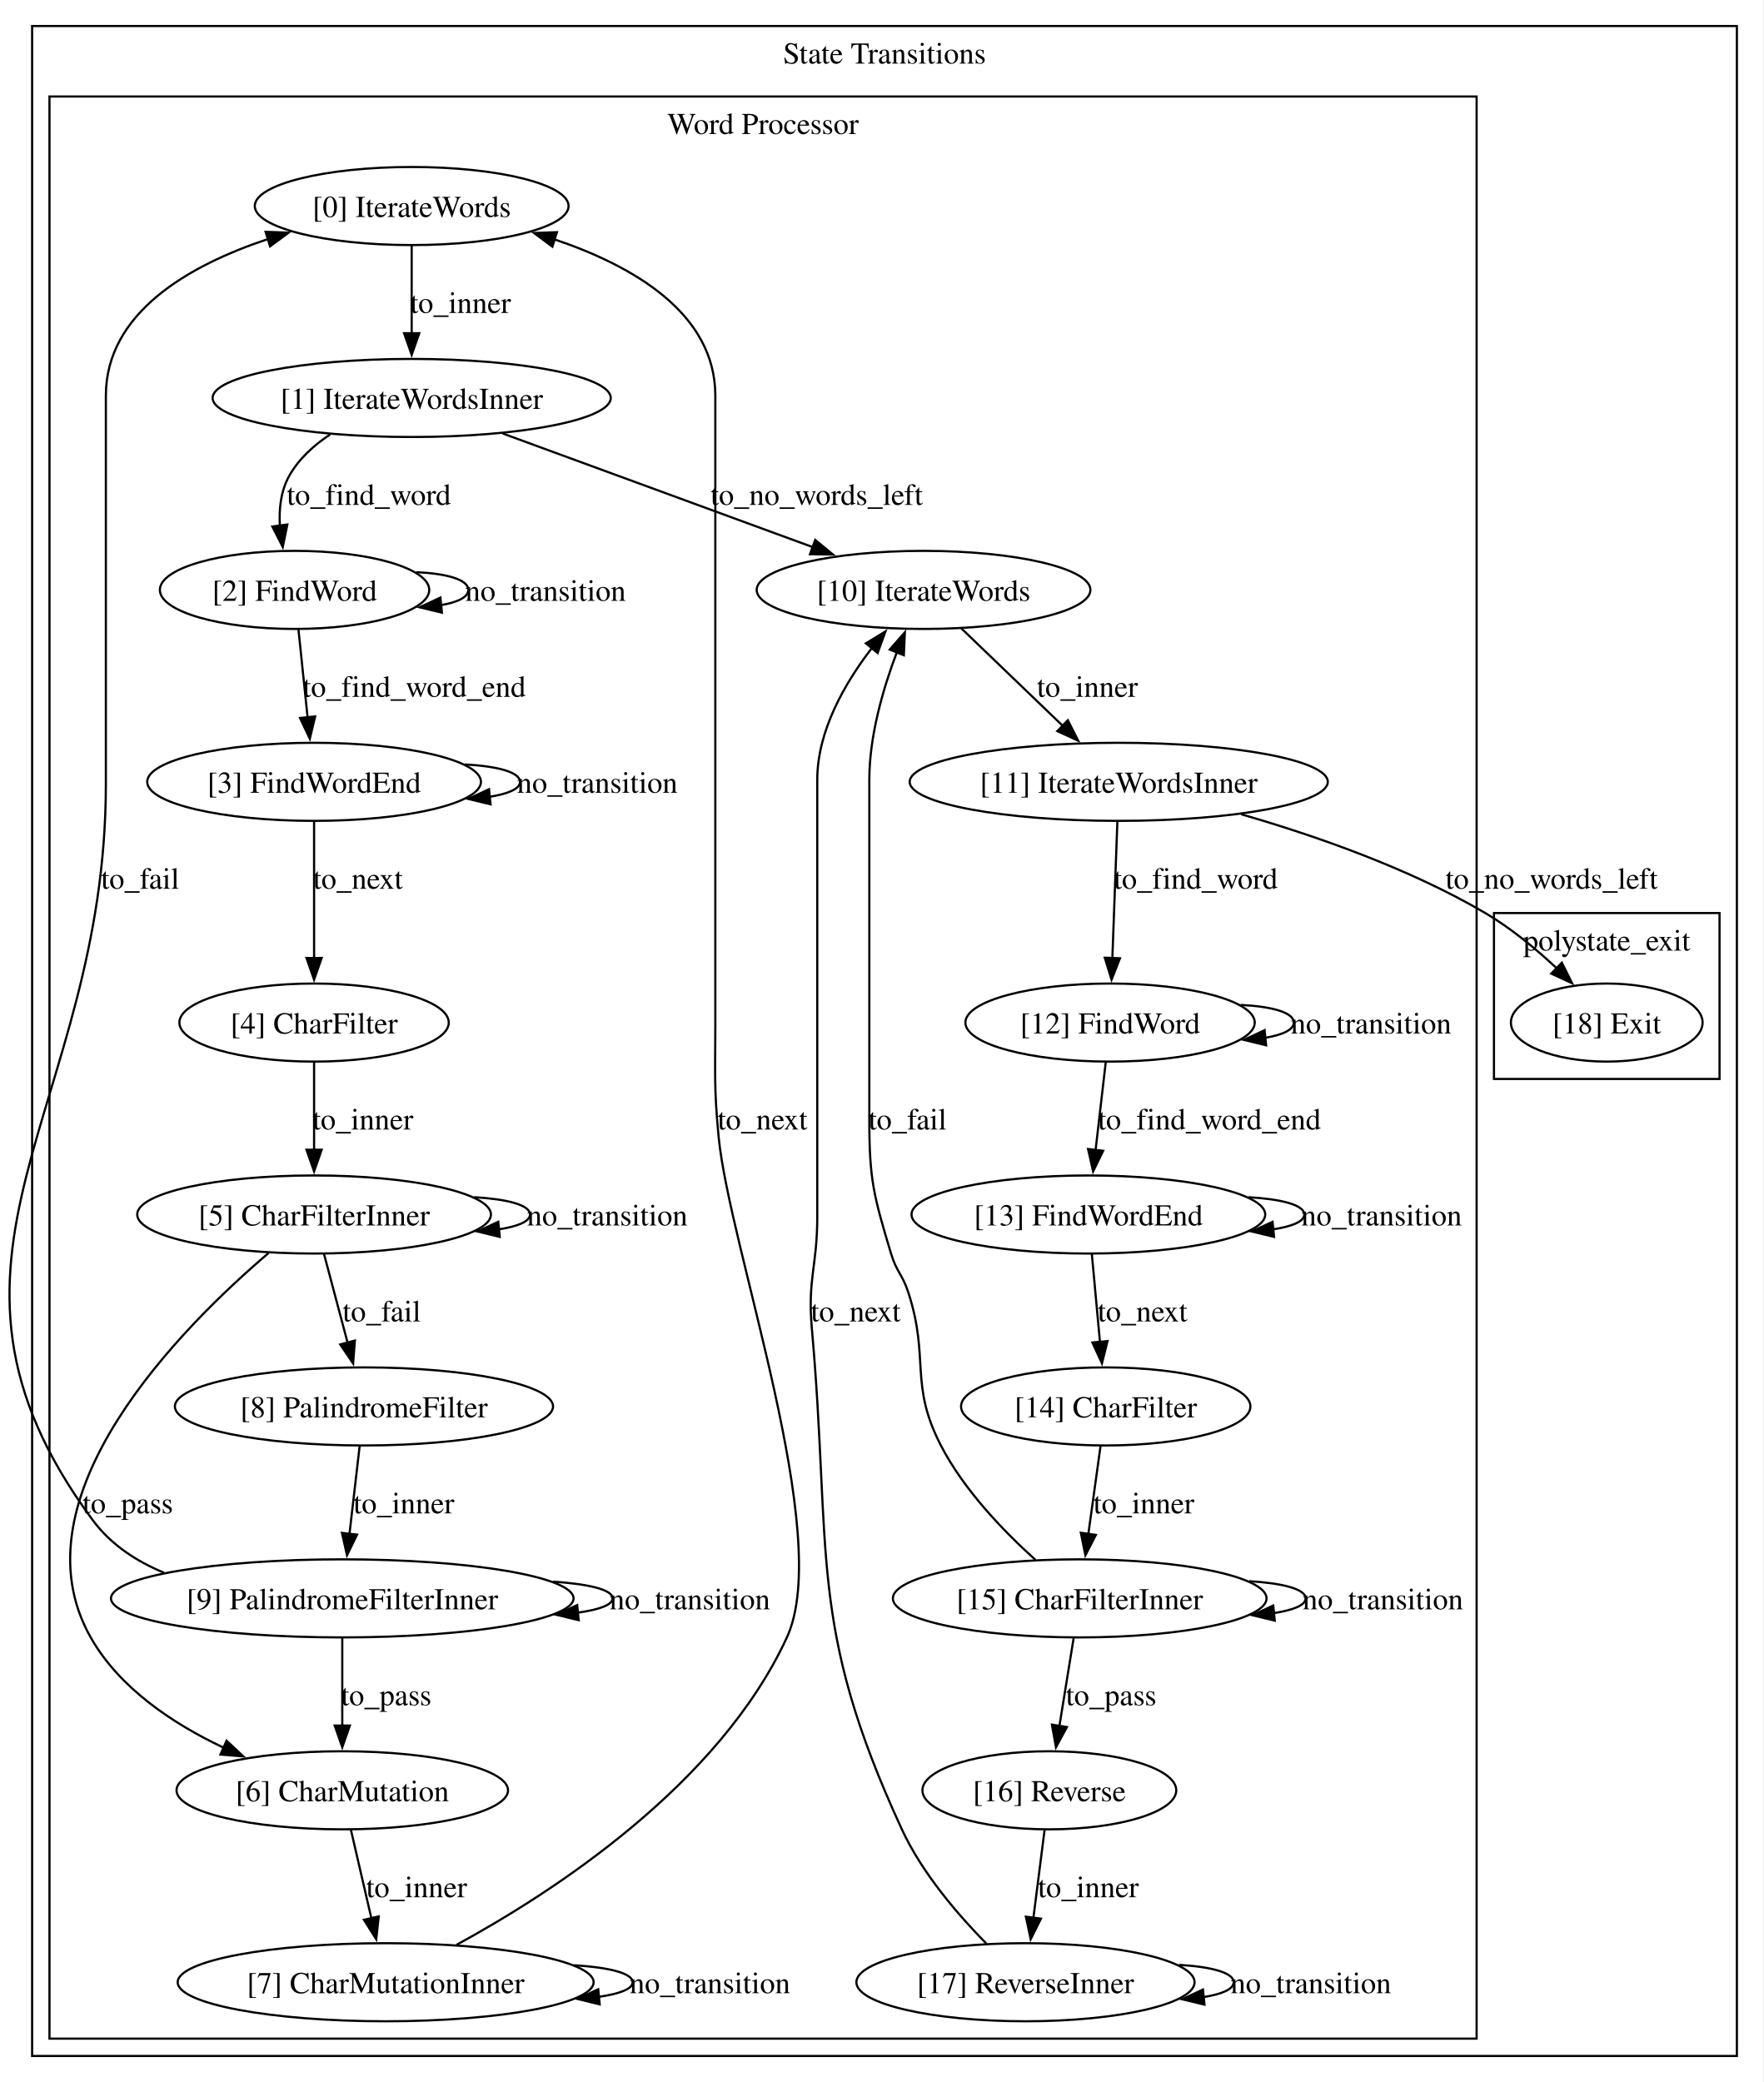
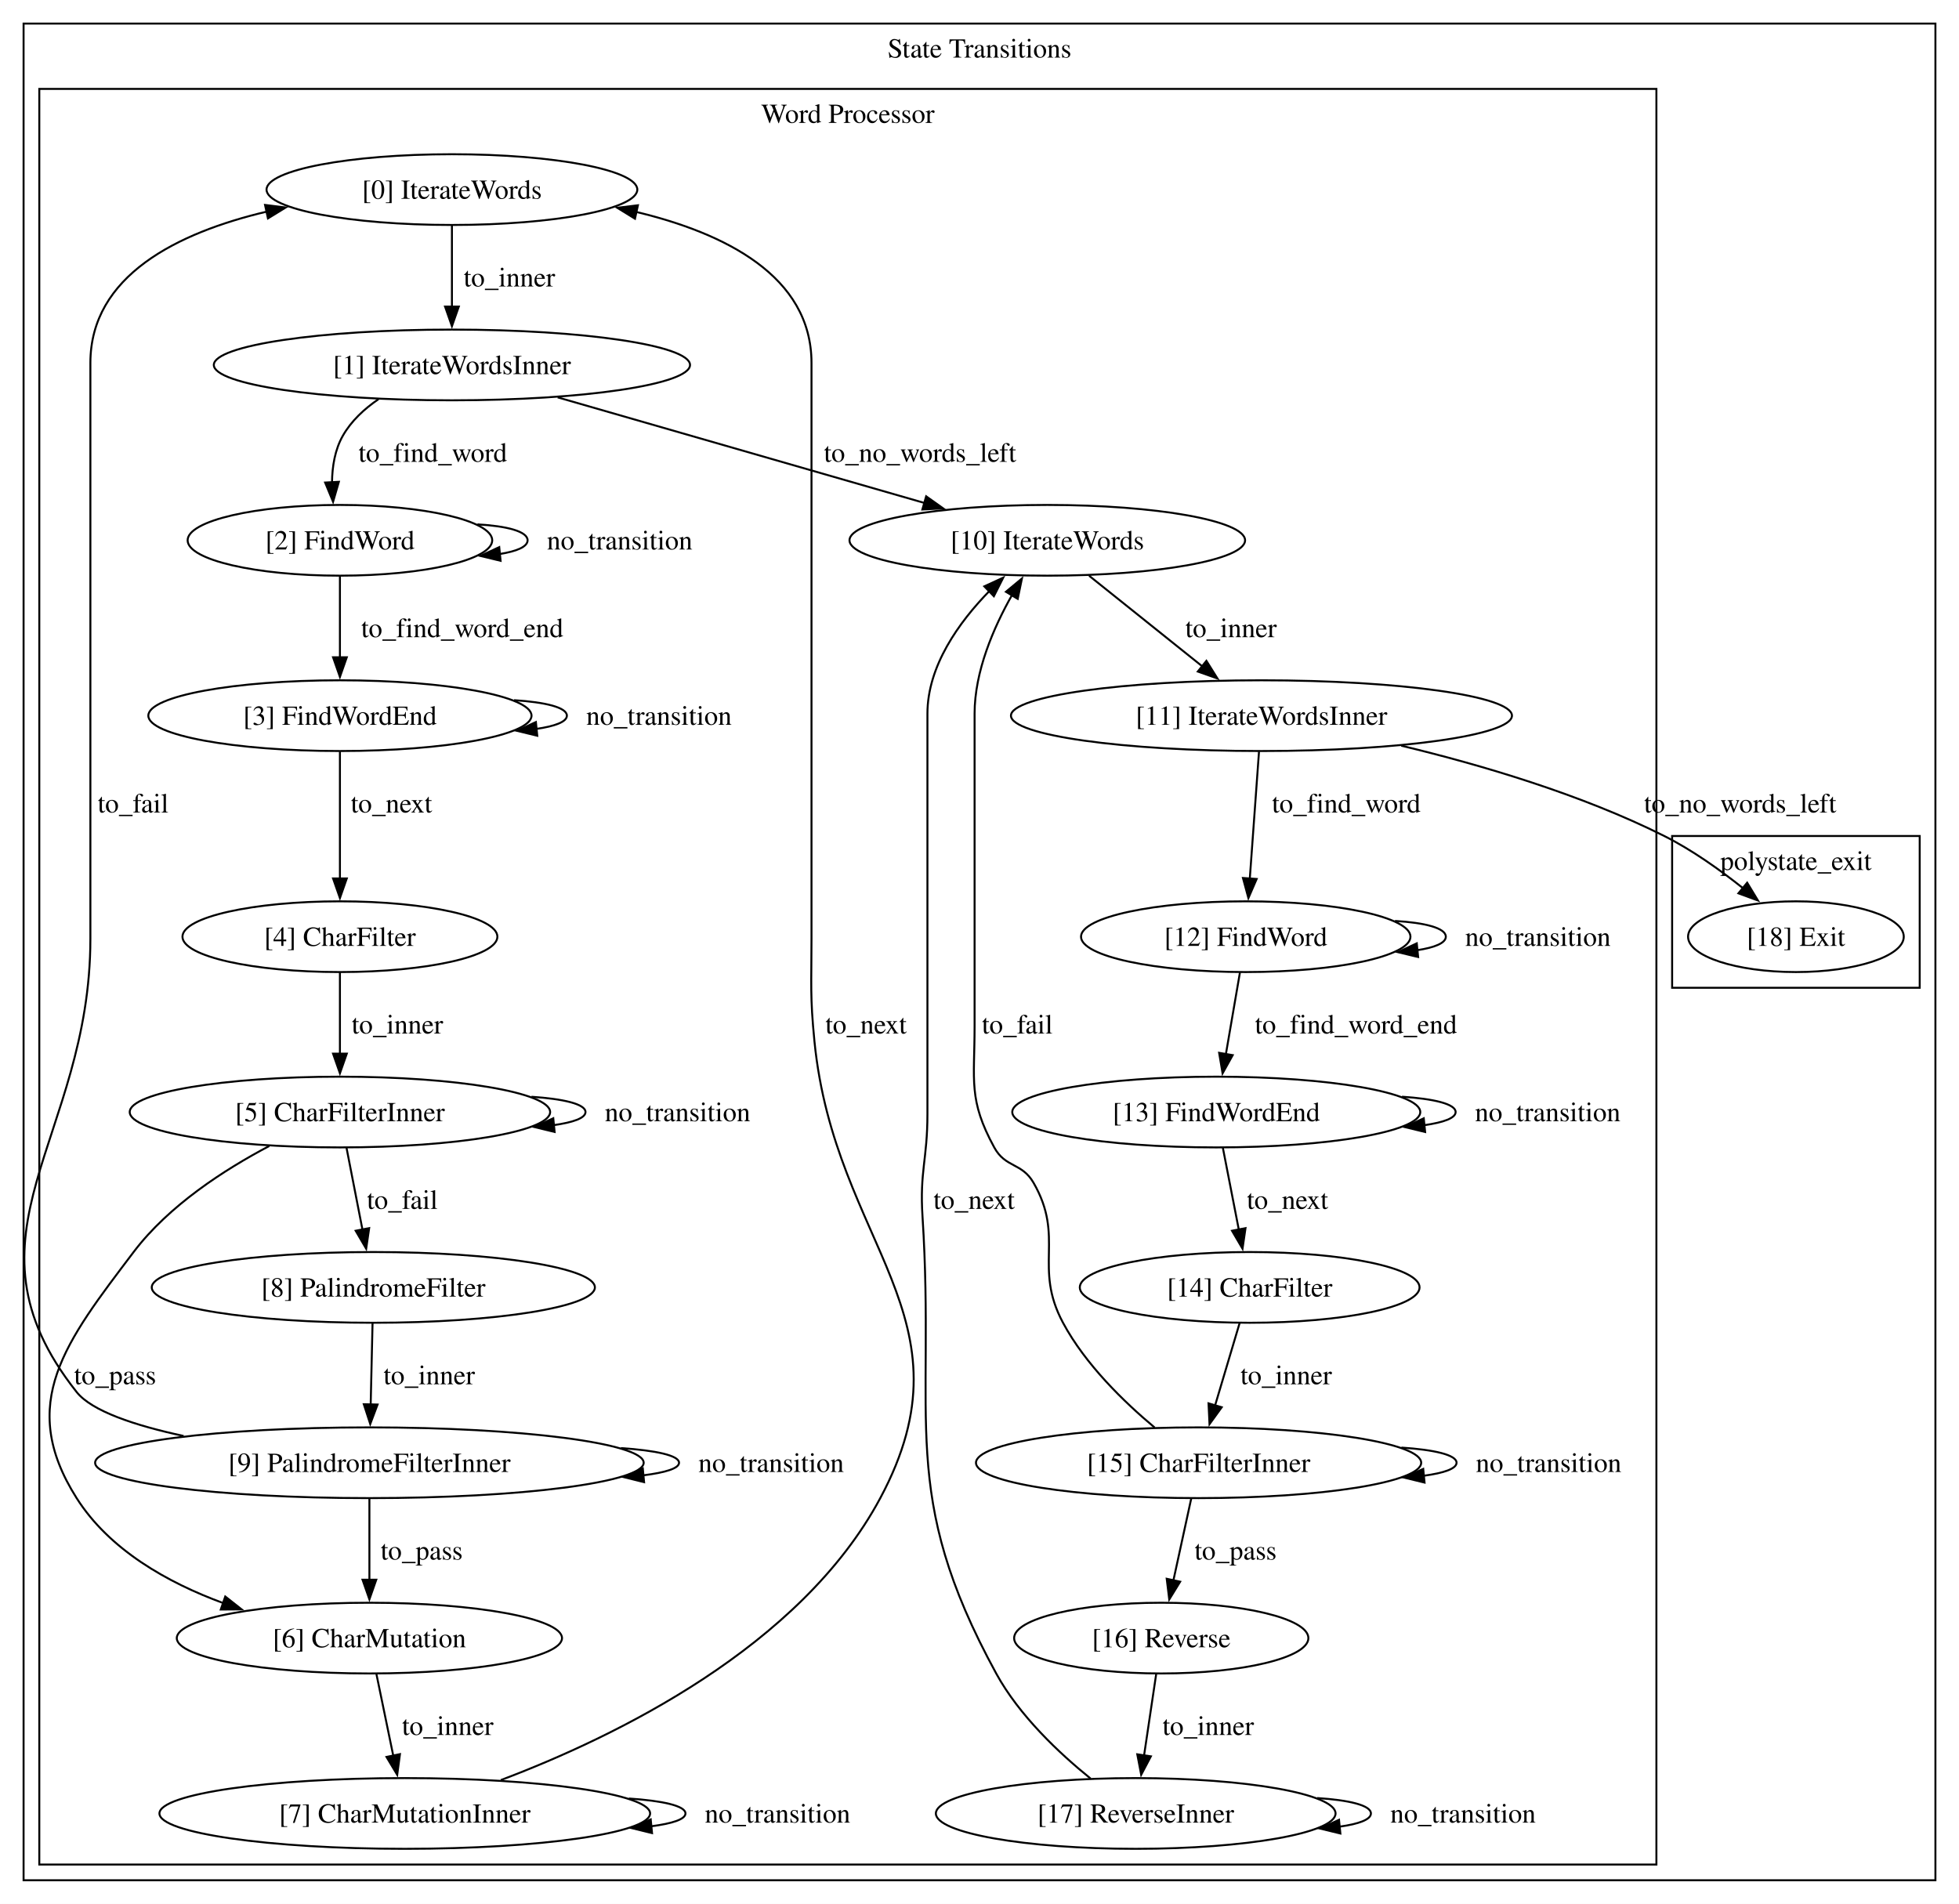
- <svg xmlns="http://www.w3.org/2000/svg" width="813pt" height="960pt" viewBox="0.00 0.00 813.00 960.00">
-   <g id="graph0" class="graph" transform="scale(1 1) rotate(0) translate(4 956)">
-     <polygon fill="white" stroke="none" points="-4,4 -4,-956 808.81,-956 808.81,4 -4,4" />
+ <svg xmlns="http://www.w3.org/2000/svg" width="997pt" height="969pt" viewBox="0.00 0.00 997.00 969.00">
+   <g id="graph0" class="graph" transform="scale(1 1) rotate(0) translate(4 965)">
+     <polygon fill="white" stroke="none" points="-4,4 -4,-965 993,-965 993,4 -4,4" />
    <g id="clust1" class="cluster">
-       <polygon fill="none" stroke="black" points="10.81,-8 10.81,-944 796.81,-944 796.81,-8 10.81,-8" />
-       <text xml:space="preserve" text-anchor="middle" x="403.81" y="-926.7" font-family="Times,serif" font-size="14.00">State Transitions</text>
+       <polygon fill="none" stroke="black" points="8,-8 8,-953 981,-953 981,-8 8,-8" />
+       <text xml:space="preserve" text-anchor="middle" x="494.5" y="-935.7" font-family="Times,serif" font-size="14.00">State Transitions</text>
    </g>
    <g id="clust2" class="cluster">
-       <polygon fill="none" stroke="black" points="18.81,-16 18.81,-911.5 676.81,-911.5 676.81,-16 18.81,-16" />
-       <text xml:space="preserve" text-anchor="middle" x="347.81" y="-894.2" font-family="Times,serif" font-size="14.00">Word Processor</text>
+       <polygon fill="none" stroke="black" points="16,-16 16,-919.75 839,-919.75 839,-16 16,-16" />
+       <text xml:space="preserve" text-anchor="middle" x="427.5" y="-902.45" font-family="Times,serif" font-size="14.00">Word Processor</text>
    </g>
    <g id="clust3" class="cluster">
-       <polygon fill="none" stroke="black" points="684.81,-458.5 684.81,-535 788.81,-535 788.81,-458.5 684.81,-458.5" />
-       <text xml:space="preserve" text-anchor="middle" x="736.81" y="-517.7" font-family="Times,serif" font-size="14.00">polystate_exit</text>
+       <polygon fill="none" stroke="black" points="847,-462.25 847,-539.5 973,-539.5 973,-462.25 847,-462.25" />
+       <text xml:space="preserve" text-anchor="middle" x="910" y="-522.2" font-family="Times,serif" font-size="14.00">polystate_exit</text>
    </g>
    <g id="node1" class="node">
-       <ellipse fill="none" stroke="black" cx="185.81" cy="-861" rx="72.34" ry="18" />
-       <text xml:space="preserve" text-anchor="middle" x="185.81" y="-855.95" font-family="Times,serif" font-size="14.00">[0] IterateWords</text>
+       <ellipse fill="none" stroke="black" cx="226" cy="-868.5" rx="94.35" ry="18" />
+       <text xml:space="preserve" text-anchor="middle" x="226" y="-863.83" font-family="Times,serif" font-size="14.00">[0] IterateWords</text>
    </g>
    <g id="node2" class="node">
-       <ellipse fill="none" stroke="black" cx="185.81" cy="-772.5" rx="91.78" ry="18" />
-       <text xml:space="preserve" text-anchor="middle" x="185.81" y="-767.45" font-family="Times,serif" font-size="14.00">[1] IterateWordsInner</text>
+       <ellipse fill="none" stroke="black" cx="226" cy="-779.25" rx="121.18" ry="18" />
+       <text xml:space="preserve" text-anchor="middle" x="226" y="-774.58" font-family="Times,serif" font-size="14.00">[1] IterateWordsInner</text>
    </g>
    <g id="edge1" class="edge">
-       <path fill="none" stroke="black" d="M185.81,-842.91C185.81,-831.26 185.81,-815.55 185.81,-802.02" />
-       <polygon fill="black" stroke="black" points="189.31,-802.36 185.81,-792.36 182.31,-802.36 189.31,-802.36" />
-       <text xml:space="preserve" text-anchor="middle" x="208.31" y="-811.7" font-family="Times,serif" font-size="14.00">to_inner</text>
+       <path fill="none" stroke="black" d="M226,-850.26C226,-838.43 226,-822.45 226,-808.75" />
+       <polygon fill="black" stroke="black" points="229.5,-808.97 226,-798.97 222.5,-808.97 229.5,-808.97" />
+       <text xml:space="preserve" text-anchor="middle" x="255.25" y="-819.2" font-family="Times,serif" font-size="14.00">to_inner</text>
    </g>
    <g id="node3" class="node">
-       <ellipse fill="none" stroke="black" cx="131.81" cy="-684" rx="62.1" ry="18" />
-       <text xml:space="preserve" text-anchor="middle" x="131.81" y="-678.95" font-family="Times,serif" font-size="14.00">[2] FindWord</text>
+       <ellipse fill="none" stroke="black" cx="169" cy="-690" rx="77.51" ry="18" />
+       <text xml:space="preserve" text-anchor="middle" x="169" y="-685.33" font-family="Times,serif" font-size="14.00">[2] FindWord</text>
    </g>
    <g id="edge2" class="edge">
-       <path fill="none" stroke="black" d="M148.2,-755.67C140.65,-750.68 133.69,-744.36 129.31,-736.5 125.49,-729.64 124.58,-721.45 125.04,-713.63" />
-       <polygon fill="black" stroke="black" points="128.5,-714.16 126.37,-703.78 121.56,-713.22 128.5,-714.16" />
-       <text xml:space="preserve" text-anchor="middle" x="166.06" y="-723.2" font-family="Times,serif" font-size="14.00">to_find_word</text>
+       <path fill="none" stroke="black" d="M188.63,-761.83C181.42,-756.91 174.79,-750.77 170.5,-743.25 166.45,-736.15 165.07,-727.59 164.97,-719.46" />
+       <polygon fill="black" stroke="black" points="168.46,-719.78 165.51,-709.6 161.47,-719.4 168.46,-719.78" />
+       <text xml:space="preserve" text-anchor="middle" x="216.25" y="-729.95" font-family="Times,serif" font-size="14.00">to_find_word</text>
    </g>
    <g id="node11" class="node">
-       <ellipse fill="none" stroke="black" cx="421.81" cy="-684" rx="76.94" ry="18" />
-       <text xml:space="preserve" text-anchor="middle" x="421.81" y="-678.95" font-family="Times,serif" font-size="14.00">[10] IterateWords</text>
+       <ellipse fill="none" stroke="black" cx="529" cy="-690" rx="100.66" ry="18" />
+       <text xml:space="preserve" text-anchor="middle" x="529" y="-685.33" font-family="Times,serif" font-size="14.00">[10] IterateWords</text>
    </g>
    <g id="edge3" class="edge">
-       <path fill="none" stroke="black" d="M227.73,-756.14C267.7,-741.49 327.96,-719.4 370.72,-703.73" />
-       <polygon fill="black" stroke="black" points="371.86,-707.04 380.04,-700.31 369.45,-700.46 371.86,-707.04" />
-       <text xml:space="preserve" text-anchor="middle" x="372.58" y="-723.2" font-family="Times,serif" font-size="14.00">to_no_words_left</text>
+       <path fill="none" stroke="black" d="M279.82,-762.75C332.08,-747.7 411.38,-724.87 466.43,-709.02" />
+       <polygon fill="black" stroke="black" points="467.35,-712.39 475.99,-706.26 465.42,-705.67 467.35,-712.39" />
+       <text xml:space="preserve" text-anchor="middle" x="464.26" y="-729.95" font-family="Times,serif" font-size="14.00">to_no_words_left</text>
    </g>
    <g id="edge5" class="edge">
-       <path fill="none" stroke="black" d="M187.96,-692.17C201.69,-691.56 211.91,-688.84 211.91,-684 211.91,-680.63 206.97,-678.29 199.34,-676.98" />
-       <polygon fill="black" stroke="black" points="199.76,-673.5 189.46,-675.98 199.06,-680.47 199.76,-673.5" />
-       <text xml:space="preserve" text-anchor="middle" x="247.54" y="-678.95" font-family="Times,serif" font-size="14.00">no_transition</text>
+       <path fill="none" stroke="black" d="M238.97,-698.1C253.8,-697.27 264.51,-694.58 264.51,-690 264.51,-686.71 258.98,-684.39 250.36,-683.04" />
+       <polygon fill="black" stroke="black" points="250.77,-679.57 240.47,-682.05 250.08,-686.53 250.77,-679.57" />
+       <text xml:space="preserve" text-anchor="middle" x="311.39" y="-685.33" font-family="Times,serif" font-size="14.00">no_transition</text>
    </g>
    <g id="node4" class="node">
-       <ellipse fill="none" stroke="black" cx="140.81" cy="-595.5" rx="76.94" ry="18" />
-       <text xml:space="preserve" text-anchor="middle" x="140.81" y="-590.45" font-family="Times,serif" font-size="14.00">[3] FindWordEnd</text>
+       <ellipse fill="none" stroke="black" cx="169" cy="-600.75" rx="97.51" ry="18" />
+       <text xml:space="preserve" text-anchor="middle" x="169" y="-596.08" font-family="Times,serif" font-size="14.00">[3] FindWordEnd</text>
    </g>
    <g id="edge4" class="edge">
-       <path fill="none" stroke="black" d="M133.59,-665.91C134.8,-654.26 136.44,-638.55 137.84,-625.02" />
-       <polygon fill="black" stroke="black" points="141.3,-625.66 138.85,-615.36 134.33,-624.94 141.3,-625.66" />
-       <text xml:space="preserve" text-anchor="middle" x="186.99" y="-634.7" font-family="Times,serif" font-size="14.00">to_find_word_end</text>
+       <path fill="none" stroke="black" d="M169,-671.76C169,-659.93 169,-643.95 169,-630.25" />
+       <polygon fill="black" stroke="black" points="172.5,-630.47 169,-620.47 165.5,-630.47 172.5,-630.47" />
+       <text xml:space="preserve" text-anchor="middle" x="231.25" y="-640.7" font-family="Times,serif" font-size="14.00">to_find_word_end</text>
    </g>
    <g id="edge7" class="edge">
-       <path fill="none" stroke="black" d="M210.36,-603.53C225.11,-602.71 235.75,-600.04 235.75,-595.5 235.75,-592.24 230.25,-589.94 221.68,-588.6" />
-       <polygon fill="black" stroke="black" points="222.17,-585.13 211.87,-587.62 221.47,-592.1 222.17,-585.13" />
-       <text xml:space="preserve" text-anchor="middle" x="271.38" y="-590.45" font-family="Times,serif" font-size="14.00">no_transition</text>
+       <path fill="none" stroke="black" d="M257.62,-608.63C273.45,-607.6 284.51,-604.98 284.51,-600.75 284.51,-597.61 278.42,-595.36 268.81,-593.98" />
+       <polygon fill="black" stroke="black" points="269.43,-590.53 259.13,-593.02 268.73,-597.5 269.43,-590.53" />
+       <text xml:space="preserve" text-anchor="middle" x="331.38" y="-596.08" font-family="Times,serif" font-size="14.00">no_transition</text>
    </g>
    <g id="node5" class="node">
-       <ellipse fill="none" stroke="black" cx="140.81" cy="-484.5" rx="62.1" ry="18" />
-       <text xml:space="preserve" text-anchor="middle" x="140.81" y="-479.45" font-family="Times,serif" font-size="14.00">[4] CharFilter</text>
+       <ellipse fill="none" stroke="black" cx="169" cy="-488.25" rx="80.14" ry="18" />
+       <text xml:space="preserve" text-anchor="middle" x="169" y="-483.57" font-family="Times,serif" font-size="14.00">[4] CharFilter</text>
    </g>
    <g id="edge6" class="edge">
-       <path fill="none" stroke="black" d="M140.81,-577.47C140.81,-560.53 140.81,-534.23 140.81,-514.09" />
-       <polygon fill="black" stroke="black" points="144.31,-514.28 140.81,-504.28 137.31,-514.28 144.31,-514.28" />
-       <text xml:space="preserve" text-anchor="middle" x="161.06" y="-546.2" font-family="Times,serif" font-size="14.00">to_next</text>
+       <path fill="none" stroke="black" d="M169,-582.48C169,-565.21 169,-538.34 169,-517.87" />
+       <polygon fill="black" stroke="black" points="172.5,-517.91 169,-507.91 165.5,-517.91 172.5,-517.91" />
+       <text xml:space="preserve" text-anchor="middle" x="195.25" y="-551.45" font-family="Times,serif" font-size="14.00">to_next</text>
    </g>
    <g id="node6" class="node">
-       <ellipse fill="none" stroke="black" cx="140.81" cy="-396" rx="81.55" ry="18" />
-       <text xml:space="preserve" text-anchor="middle" x="140.81" y="-390.95" font-family="Times,serif" font-size="14.00">[5] CharFilterInner</text>
+       <ellipse fill="none" stroke="black" cx="169" cy="-399" rx="106.98" ry="18" />
+       <text xml:space="preserve" text-anchor="middle" x="169" y="-394.32" font-family="Times,serif" font-size="14.00">[5] CharFilterInner</text>
    </g>
    <g id="edge8" class="edge">
-       <path fill="none" stroke="black" d="M140.81,-466.41C140.81,-454.76 140.81,-439.05 140.81,-425.52" />
-       <polygon fill="black" stroke="black" points="144.31,-425.86 140.81,-415.86 137.31,-425.86 144.31,-425.86" />
-       <text xml:space="preserve" text-anchor="middle" x="163.31" y="-435.2" font-family="Times,serif" font-size="14.00">to_inner</text>
+       <path fill="none" stroke="black" d="M169,-470.01C169,-458.18 169,-442.2 169,-428.5" />
+       <polygon fill="black" stroke="black" points="172.5,-428.72 169,-418.72 165.5,-428.72 172.5,-428.72" />
+       <text xml:space="preserve" text-anchor="middle" x="198.25" y="-438.95" font-family="Times,serif" font-size="14.00">to_inner</text>
    </g>
    <g id="edge11" class="edge">
-       <path fill="none" stroke="black" d="M214.61,-403.98C229.62,-403.11 240.36,-400.45 240.36,-396 240.36,-392.77 234.69,-390.48 225.83,-389.13" />
-       <polygon fill="black" stroke="black" points="226.42,-385.68 216.12,-388.17 225.73,-392.64 226.42,-385.68" />
-       <text xml:space="preserve" text-anchor="middle" x="275.99" y="-390.95" font-family="Times,serif" font-size="14.00">no_transition</text>
+       <path fill="none" stroke="black" d="M266.46,-406.78C282.74,-405.69 293.98,-403.1 293.98,-399 293.98,-395.93 287.66,-393.7 277.63,-392.32" />
+       <polygon fill="black" stroke="black" points="278.26,-388.87 267.97,-391.37 277.58,-395.83 278.26,-388.87" />
+       <text xml:space="preserve" text-anchor="middle" x="340.85" y="-394.32" font-family="Times,serif" font-size="14.00">no_transition</text>
    </g>
    <g id="node7" class="node">
-       <ellipse fill="none" stroke="black" cx="153.81" cy="-130.5" rx="76.43" ry="18" />
-       <text xml:space="preserve" text-anchor="middle" x="153.81" y="-125.45" font-family="Times,serif" font-size="14.00">[6] CharMutation</text>
+       <ellipse fill="none" stroke="black" cx="184" cy="-131.25" rx="98.03" ry="18" />
+       <text xml:space="preserve" text-anchor="middle" x="184" y="-126.58" font-family="Times,serif" font-size="14.00">[6] CharMutation</text>
    </g>
    <g id="edge9" class="edge">
-       <path fill="none" stroke="black" d="M119.81,-378.22C80.1,-344.39 1.15,-265.7 37.81,-201 51.11,-177.53 75.84,-161.13 99.06,-150.18" />
-       <polygon fill="black" stroke="black" points="100.46,-153.38 108.19,-146.13 97.63,-146.98 100.46,-153.38" />
-       <text xml:space="preserve" text-anchor="middle" x="54.92" y="-258.2" font-family="Times,serif" font-size="14.00">to_pass</text>
+       <path fill="none" stroke="black" d="M133.03,-381.71C110.3,-369.74 81.93,-351.45 64,-327.75 29.53,-282.18 4.4,-250.76 35,-202.5 51.7,-176.16 81.22,-159.51 109.6,-149.08" />
+       <polygon fill="black" stroke="black" points="110.64,-152.42 118.96,-145.87 108.36,-145.8 110.64,-152.42" />
+       <text xml:space="preserve" text-anchor="middle" x="54.58" y="-260.45" font-family="Times,serif" font-size="14.00">to_pass</text>
    </g>
    <g id="node9" class="node">
-       <ellipse fill="none" stroke="black" cx="163.81" cy="-307.5" rx="87.18" ry="18" />
-       <text xml:space="preserve" text-anchor="middle" x="163.81" y="-302.45" font-family="Times,serif" font-size="14.00">[8] PalindromeFilter</text>
+       <ellipse fill="none" stroke="black" cx="186" cy="-309.75" rx="112.76" ry="18" />
+       <text xml:space="preserve" text-anchor="middle" x="186" y="-305.07" font-family="Times,serif" font-size="14.00">[8] PalindromeFilter</text>
    </g>
    <g id="edge10" class="edge">
-       <path fill="none" stroke="black" d="M145.36,-377.91C148.49,-366.14 152.72,-350.23 156.34,-336.61" />
-       <polygon fill="black" stroke="black" points="159.62,-337.88 158.81,-327.31 152.86,-336.08 159.62,-337.88" />
-       <text xml:space="preserve" text-anchor="middle" x="172" y="-346.7" font-family="Times,serif" font-size="14.00">to_fail</text>
+       <path fill="none" stroke="black" d="M172.36,-380.76C174.66,-368.93 177.78,-352.95 180.45,-339.25" />
+       <polygon fill="black" stroke="black" points="183.88,-339.92 182.36,-329.44 177.01,-338.58 183.88,-339.92" />
+       <text xml:space="preserve" text-anchor="middle" x="200.77" y="-349.7" font-family="Times,serif" font-size="14.00">to_fail</text>
    </g>
    <g id="node8" class="node">
-       <ellipse fill="none" stroke="black" cx="173.81" cy="-42" rx="95.88" ry="18" />
-       <text xml:space="preserve" text-anchor="middle" x="173.81" y="-36.95" font-family="Times,serif" font-size="14.00">[7] CharMutationInner</text>
+       <ellipse fill="none" stroke="black" cx="202" cy="-42" rx="124.86" ry="18" />
+       <text xml:space="preserve" text-anchor="middle" x="202" y="-37.33" font-family="Times,serif" font-size="14.00">[7] CharMutationInner</text>
    </g>
    <g id="edge12" class="edge">
-       <path fill="none" stroke="black" d="M157.76,-112.41C160.46,-100.76 164.09,-85.05 167.22,-71.52" />
-       <polygon fill="black" stroke="black" points="170.62,-72.36 169.46,-61.82 163.8,-70.78 170.62,-72.36" />
-       <text xml:space="preserve" text-anchor="middle" x="188.1" y="-81.2" font-family="Times,serif" font-size="14.00">to_inner</text>
+       <path fill="none" stroke="black" d="M187.56,-113.01C190.02,-101.06 193.36,-84.88 196.21,-71.08" />
+       <polygon fill="black" stroke="black" points="199.55,-72.19 198.15,-61.68 192.7,-70.77 199.55,-72.19" />
+       <text xml:space="preserve" text-anchor="middle" x="223.86" y="-81.95" font-family="Times,serif" font-size="14.00">to_inner</text>
    </g>
    <g id="edge13" class="edge">
-       <path fill="none" stroke="black" d="M206.48,-59.25C250.63,-83.29 327.43,-132.91 358.81,-201 380.5,-248.05 332.21,-380.42 327.31,-432 325.15,-454.8 325.81,-460.6 325.81,-483.5 325.81,-773.5 325.81,-773.5 325.81,-773.5 325.81,-811.6 287.83,-833.47 251.44,-845.69" />
-       <polygon fill="black" stroke="black" points="250.69,-842.26 242.19,-848.58 252.78,-848.94 250.69,-842.26" />
-       <text xml:space="preserve" text-anchor="middle" x="347.56" y="-435.2" font-family="Times,serif" font-size="14.00">to_next</text>
+       <path fill="none" stroke="black" d="M250.89,-58.99C309.05,-80.96 403.38,-126.65 444,-202.5 493.29,-294.53 420.8,-331.11 410.5,-435 408.21,-458.12 409,-464.02 409,-487.25 409,-780.25 409,-780.25 409,-780.25 409,-824.55 364.76,-846.38 319.78,-857.13" />
+       <polygon fill="black" stroke="black" points="319.16,-853.68 310.14,-859.24 320.66,-860.52 319.16,-853.68" />
+       <text xml:space="preserve" text-anchor="middle" x="436.75" y="-438.95" font-family="Times,serif" font-size="14.00">to_next</text>
    </g>
    <g id="edge14" class="edge">
-       <path fill="none" stroke="black" d="M260.7,-49.84C276.57,-48.85 287.69,-46.23 287.69,-42 287.69,-38.86 281.56,-36.61 271.92,-35.25" />
-       <polygon fill="black" stroke="black" points="272.5,-31.79 262.21,-34.31 271.82,-38.76 272.5,-31.79" />
-       <text xml:space="preserve" text-anchor="middle" x="323.32" y="-36.95" font-family="Times,serif" font-size="14.00">no_transition</text>
+       <path fill="none" stroke="black" d="M316.04,-49.61C333.22,-48.44 344.86,-45.9 344.86,-42 344.86,-39.04 338.18,-36.87 327.46,-35.48" />
+       <polygon fill="black" stroke="black" points="327.84,-32 317.55,-34.53 327.17,-38.97 327.84,-32" />
+       <text xml:space="preserve" text-anchor="middle" x="391.74" y="-37.33" font-family="Times,serif" font-size="14.00">no_transition</text>
    </g>
    <g id="node10" class="node">
-       <ellipse fill="none" stroke="black" cx="153.81" cy="-219" rx="106.63" ry="18" />
-       <text xml:space="preserve" text-anchor="middle" x="153.81" y="-213.95" font-family="Times,serif" font-size="14.00">[9] PalindromeFilterInner</text>
+       <ellipse fill="none" stroke="black" cx="184" cy="-220.5" rx="139.59" ry="18" />
+       <text xml:space="preserve" text-anchor="middle" x="184" y="-215.82" font-family="Times,serif" font-size="14.00">[9] PalindromeFilterInner</text>
    </g>
    <g id="edge15" class="edge">
-       <path fill="none" stroke="black" d="M161.84,-289.41C160.49,-277.76 158.67,-262.05 157.11,-248.52" />
-       <polygon fill="black" stroke="black" points="160.62,-248.39 155.99,-238.85 153.66,-249.19 160.62,-248.39" />
-       <text xml:space="preserve" text-anchor="middle" x="182.21" y="-258.2" font-family="Times,serif" font-size="14.00">to_inner</text>
+       <path fill="none" stroke="black" d="M185.6,-291.51C185.33,-279.68 184.97,-263.7 184.65,-250" />
+       <polygon fill="black" stroke="black" points="188.16,-250.13 184.43,-240.22 181.16,-250.29 188.16,-250.13" />
+       <text xml:space="preserve" text-anchor="middle" x="214.43" y="-260.45" font-family="Times,serif" font-size="14.00">to_inner</text>
    </g>
    <g id="edge17" class="edge">
-       <path fill="none" stroke="black" d="M71.64,-230.81C58.8,-236.13 47.07,-243.85 38.81,-255 -51.03,-376.26 44.81,-443.59 44.81,-594.5 44.81,-773.5 44.81,-773.5 44.81,-773.5 44.81,-811.79 83.06,-833.66 119.72,-845.83" />
-       <polygon fill="black" stroke="black" points="118.46,-849.1 129.04,-848.71 120.52,-842.41 118.46,-849.1" />
-       <text xml:space="preserve" text-anchor="middle" x="60.64" y="-546.2" font-family="Times,serif" font-size="14.00">to_fail</text>
+       <path fill="none" stroke="black" d="M89.43,-234.13C64.67,-239.47 42.71,-246.76 35,-256.5 -28.72,-336.92 42,-384.65 42,-487.25 42,-780.25 42,-780.25 42,-780.25 42,-824.75 86.48,-846.58 131.71,-857.28" />
+       <polygon fill="black" stroke="black" points="130.89,-860.69 141.4,-859.39 132.37,-853.84 130.89,-860.69" />
+       <text xml:space="preserve" text-anchor="middle" x="63.75" y="-551.45" font-family="Times,serif" font-size="14.00">to_fail</text>
    </g>
    <g id="edge16" class="edge">
-       <path fill="none" stroke="black" d="M153.81,-200.91C153.81,-189.26 153.81,-173.55 153.81,-160.02" />
-       <polygon fill="black" stroke="black" points="157.31,-160.36 153.81,-150.36 150.31,-160.36 157.31,-160.36" />
-       <text xml:space="preserve" text-anchor="middle" x="174.06" y="-169.7" font-family="Times,serif" font-size="14.00">to_pass</text>
+       <path fill="none" stroke="black" d="M184,-202.26C184,-190.43 184,-174.45 184,-160.75" />
+       <polygon fill="black" stroke="black" points="187.5,-160.97 184,-150.97 180.5,-160.97 187.5,-160.97" />
+       <text xml:space="preserve" text-anchor="middle" x="210.62" y="-171.2" font-family="Times,serif" font-size="14.00">to_pass</text>
    </g>
    <g id="edge18" class="edge">
-       <path fill="none" stroke="black" d="M251,-226.71C267.24,-225.63 278.44,-223.06 278.44,-219 278.44,-215.99 272.27,-213.79 262.45,-212.42" />
-       <polygon fill="black" stroke="black" points="262.8,-208.94 252.51,-211.44 262.12,-215.9 262.8,-208.94" />
-       <text xml:space="preserve" text-anchor="middle" x="314.06" y="-213.95" font-family="Times,serif" font-size="14.00">no_transition</text>
+       <path fill="none" stroke="black" d="M312,-227.97C329.74,-226.74 341.59,-224.25 341.59,-220.5 341.59,-217.63 334.64,-215.5 323.43,-214.11" />
+       <polygon fill="black" stroke="black" points="323.79,-210.62 313.51,-213.18 323.14,-217.59 323.79,-210.62" />
+       <text xml:space="preserve" text-anchor="middle" x="388.47" y="-215.82" font-family="Times,serif" font-size="14.00">no_transition</text>
    </g>
    <g id="node12" class="node">
-       <ellipse fill="none" stroke="black" cx="511.81" cy="-595.5" rx="96.39" ry="18" />
-       <text xml:space="preserve" text-anchor="middle" x="511.81" y="-590.45" font-family="Times,serif" font-size="14.00">[11] IterateWordsInner</text>
+       <ellipse fill="none" stroke="black" cx="638" cy="-600.75" rx="127.49" ry="18" />
+       <text xml:space="preserve" text-anchor="middle" x="638" y="-596.08" font-family="Times,serif" font-size="14.00">[11] IterateWordsInner</text>
    </g>
    <g id="edge19" class="edge">
-       <path fill="none" stroke="black" d="M439.17,-666.32C452.53,-653.48 471.2,-635.54 486.26,-621.06" />
-       <polygon fill="black" stroke="black" points="488.33,-623.92 493.11,-614.47 483.48,-618.88 488.33,-623.92" />
-       <text xml:space="preserve" text-anchor="middle" x="497.37" y="-634.7" font-family="Times,serif" font-size="14.00">to_inner</text>
+       <path fill="none" stroke="black" d="M550.28,-671.97C566.71,-658.82 589.65,-640.45 607.95,-625.8" />
+       <polygon fill="black" stroke="black" points="609.98,-628.66 615.6,-619.68 605.6,-623.2 609.98,-628.66" />
+       <text xml:space="preserve" text-anchor="middle" x="622.51" y="-640.7" font-family="Times,serif" font-size="14.00">to_inner</text>
    </g>
    <g id="node13" class="node">
-       <ellipse fill="none" stroke="black" cx="507.81" cy="-484.5" rx="66.71" ry="18" />
-       <text xml:space="preserve" text-anchor="middle" x="507.81" y="-479.45" font-family="Times,serif" font-size="14.00">[12] FindWord</text>
+       <ellipse fill="none" stroke="black" cx="630" cy="-488.25" rx="83.83" ry="18" />
+       <text xml:space="preserve" text-anchor="middle" x="630" y="-483.57" font-family="Times,serif" font-size="14.00">[12] FindWord</text>
    </g>
    <g id="edge20" class="edge">
-       <path fill="none" stroke="black" d="M511.19,-577.47C510.57,-560.53 509.6,-534.23 508.86,-514.09" />
-       <polygon fill="black" stroke="black" points="512.37,-514.15 508.5,-504.28 505.37,-514.41 512.37,-514.15" />
-       <text xml:space="preserve" text-anchor="middle" x="547.27" y="-546.2" font-family="Times,serif" font-size="14.00">to_find_word</text>
+       <path fill="none" stroke="black" d="M636.75,-582.48C635.5,-565.21 633.55,-538.34 632.07,-517.87" />
+       <polygon fill="black" stroke="black" points="635.56,-517.63 631.35,-507.9 628.58,-518.13 635.56,-517.63" />
+       <text xml:space="preserve" text-anchor="middle" x="681.16" y="-551.45" font-family="Times,serif" font-size="14.00">to_find_word</text>
    </g>
    <g id="node19" class="node">
-       <ellipse fill="none" stroke="black" cx="736.81" cy="-484.5" rx="44.19" ry="18" />
-       <text xml:space="preserve" text-anchor="middle" x="736.81" y="-479.45" font-family="Times,serif" font-size="14.00">[18] Exit</text>
+       <ellipse fill="none" stroke="black" cx="910" cy="-488.25" rx="54.89" ry="18" />
+       <text xml:space="preserve" text-anchor="middle" x="910" y="-483.57" font-family="Times,serif" font-size="14.00">[18] Exit</text>
    </g>
    <g id="edge21" class="edge">
-       <path fill="none" stroke="black" d="M568.21,-580.56C602.25,-570.74 645.68,-555.64 680.81,-535 692.63,-528.06 704.24,-518.41 713.79,-509.48" />
-       <polygon fill="black" stroke="black" points="716.11,-512.11 720.84,-502.63 711.23,-507.08 716.11,-512.11" />
-       <text xml:space="preserve" text-anchor="middle" x="711.42" y="-546.2" font-family="Times,serif" font-size="14.00">to_no_words_left</text>
+       <path fill="none" stroke="black" d="M709.14,-585.47C749.7,-575.72 800.72,-560.7 843,-539.5 857.15,-532.4 871.39,-522.25 883.08,-512.93" />
+       <polygon fill="black" stroke="black" points="885.19,-515.73 890.68,-506.67 880.74,-510.32 885.19,-515.73" />
+       <text xml:space="preserve" text-anchor="middle" x="881.65" y="-551.45" font-family="Times,serif" font-size="14.00">to_no_words_left</text>
    </g>
    <g id="edge23" class="edge">
-       <path fill="none" stroke="black" d="M567.96,-492.63C582.09,-491.96 592.52,-489.25 592.52,-484.5 592.52,-481.16 587.36,-478.83 579.39,-477.5" />
-       <polygon fill="black" stroke="black" points="579.76,-474.02 569.47,-476.52 579.07,-480.99 579.76,-474.02" />
-       <text xml:space="preserve" text-anchor="middle" x="628.14" y="-479.45" font-family="Times,serif" font-size="14.00">no_transition</text>
+       <path fill="none" stroke="black" d="M705.94,-496.27C721.05,-495.37 731.83,-492.7 731.83,-488.25 731.83,-485.02 726.14,-482.73 717.23,-481.37" />
+       <polygon fill="black" stroke="black" points="717.74,-477.9 707.44,-480.38 717.04,-484.86 717.74,-477.9" />
+       <text xml:space="preserve" text-anchor="middle" x="778.7" y="-483.57" font-family="Times,serif" font-size="14.00">no_transition</text>
    </g>
    <g id="node14" class="node">
-       <ellipse fill="none" stroke="black" cx="497.81" cy="-396" rx="81.55" ry="18" />
-       <text xml:space="preserve" text-anchor="middle" x="497.81" y="-390.95" font-family="Times,serif" font-size="14.00">[13] FindWordEnd</text>
+       <ellipse fill="none" stroke="black" cx="615" cy="-399" rx="103.82" ry="18" />
+       <text xml:space="preserve" text-anchor="middle" x="615" y="-394.32" font-family="Times,serif" font-size="14.00">[13] FindWordEnd</text>
    </g>
    <g id="edge22" class="edge">
-       <path fill="none" stroke="black" d="M505.84,-466.41C504.49,-454.76 502.67,-439.05 501.11,-425.52" />
-       <polygon fill="black" stroke="black" points="504.62,-425.39 499.99,-415.85 497.66,-426.19 504.62,-425.39" />
-       <text xml:space="preserve" text-anchor="middle" x="553.58" y="-435.2" font-family="Times,serif" font-size="14.00">to_find_word_end</text>
+       <path fill="none" stroke="black" d="M627.04,-470.01C625,-458.18 622.26,-442.2 619.9,-428.5" />
+       <polygon fill="black" stroke="black" points="623.36,-427.96 618.21,-418.69 616.46,-429.14 623.36,-427.96" />
+       <text xml:space="preserve" text-anchor="middle" x="686.09" y="-438.95" font-family="Times,serif" font-size="14.00">to_find_word_end</text>
    </g>
    <g id="edge25" class="edge">
-       <path fill="none" stroke="black" d="M571.61,-403.98C586.62,-403.11 597.36,-400.45 597.36,-396 597.36,-392.77 591.69,-390.48 582.83,-389.13" />
-       <polygon fill="black" stroke="black" points="583.42,-385.68 573.12,-388.17 582.73,-392.64 583.42,-385.68" />
-       <text xml:space="preserve" text-anchor="middle" x="632.99" y="-390.95" font-family="Times,serif" font-size="14.00">no_transition</text>
+       <path fill="none" stroke="black" d="M709.49,-406.81C725.64,-405.74 736.82,-403.14 736.82,-399 736.82,-395.93 730.66,-393.7 720.88,-392.32" />
+       <polygon fill="black" stroke="black" points="721.3,-388.84 711,-391.34 720.6,-395.81 721.3,-388.84" />
+       <text xml:space="preserve" text-anchor="middle" x="783.69" y="-394.32" font-family="Times,serif" font-size="14.00">no_transition</text>
    </g>
    <g id="node15" class="node">
-       <ellipse fill="none" stroke="black" cx="505.81" cy="-307.5" rx="66.71" ry="18" />
-       <text xml:space="preserve" text-anchor="middle" x="505.81" y="-302.45" font-family="Times,serif" font-size="14.00">[14] CharFilter</text>
+       <ellipse fill="none" stroke="black" cx="632" cy="-309.75" rx="86.46" ry="18" />
+       <text xml:space="preserve" text-anchor="middle" x="632" y="-305.07" font-family="Times,serif" font-size="14.00">[14] CharFilter</text>
    </g>
    <g id="edge24" class="edge">
-       <path fill="none" stroke="black" d="M499.39,-377.91C500.47,-366.26 501.92,-350.55 503.17,-337.02" />
-       <polygon fill="black" stroke="black" points="506.63,-337.64 504.07,-327.36 499.66,-336.99 506.63,-337.64" />
-       <text xml:space="preserve" text-anchor="middle" x="522.78" y="-346.7" font-family="Times,serif" font-size="14.00">to_next</text>
+       <path fill="none" stroke="black" d="M618.36,-380.76C620.66,-368.93 623.78,-352.95 626.45,-339.25" />
+       <polygon fill="black" stroke="black" points="629.88,-339.92 628.36,-329.44 623.01,-338.58 629.88,-339.92" />
+       <text xml:space="preserve" text-anchor="middle" x="651.27" y="-349.7" font-family="Times,serif" font-size="14.00">to_next</text>
    </g>
    <g id="node16" class="node">
-       <ellipse fill="none" stroke="black" cx="493.81" cy="-219" rx="86.15" ry="18" />
-       <text xml:space="preserve" text-anchor="middle" x="493.81" y="-213.95" font-family="Times,serif" font-size="14.00">[15] CharFilterInner</text>
+       <ellipse fill="none" stroke="black" cx="606" cy="-220.5" rx="113.29" ry="18" />
+       <text xml:space="preserve" text-anchor="middle" x="606" y="-215.82" font-family="Times,serif" font-size="14.00">[15] CharFilterInner</text>
    </g>
    <g id="edge26" class="edge">
-       <path fill="none" stroke="black" d="M503.44,-289.41C501.82,-277.76 499.65,-262.05 497.77,-248.52" />
-       <polygon fill="black" stroke="black" points="501.27,-248.27 496.43,-238.85 494.33,-249.24 501.27,-248.27" />
-       <text xml:space="preserve" text-anchor="middle" x="523.39" y="-258.2" font-family="Times,serif" font-size="14.00">to_inner</text>
+       <path fill="none" stroke="black" d="M626.86,-291.51C623.3,-279.56 618.48,-263.38 614.37,-249.58" />
+       <polygon fill="black" stroke="black" points="617.77,-248.74 611.56,-240.15 611.06,-250.74 617.77,-248.74" />
+       <text xml:space="preserve" text-anchor="middle" x="650.58" y="-260.45" font-family="Times,serif" font-size="14.00">to_inner</text>
    </g>
    <g id="edge28" class="edge">
-       <path fill="none" stroke="black" d="M473.4,-236.76C459.03,-249.69 440.5,-268.81 429.81,-289.5 415.11,-317.96 424.7,-329.53 414.81,-360 412.11,-368.33 409.32,-369.61 406.81,-378 398.92,-404.43 396.81,-411.67 396.81,-439.25 396.81,-596.5 396.81,-596.5 396.81,-596.5 396.81,-616.69 403.18,-638.54 409.49,-655.22" />
-       <polygon fill="black" stroke="black" points="406.22,-656.48 413.2,-664.46 412.72,-653.87 406.22,-656.48" />
-       <text xml:space="preserve" text-anchor="middle" x="414.44" y="-435.2" font-family="Times,serif" font-size="14.00">to_fail</text>
+       <path fill="none" stroke="black" d="M583.63,-238.43C568.16,-251.35 548.39,-270.5 537,-291.75 521.71,-320.27 538.16,-334.96 522,-363 516.03,-373.36 507.73,-370.5 502,-381 488.71,-405.36 492,-414.88 492,-442.62 492,-601.75 492,-601.75 492,-601.75 492,-623.28 501.67,-645.59 511.12,-662.27" />
+       <polygon fill="black" stroke="black" points="507.95,-663.8 516.1,-670.56 513.95,-660.19 507.95,-663.8" />
+       <text xml:space="preserve" text-anchor="middle" x="513.75" y="-438.95" font-family="Times,serif" font-size="14.00">to_fail</text>
    </g>
    <g id="edge29" class="edge">
-       <path fill="none" stroke="black" d="M571.94,-226.93C587.16,-226.01 597.97,-223.36 597.97,-219 597.97,-215.83 592.26,-213.57 583.3,-212.21" />
-       <polygon fill="black" stroke="black" points="583.74,-208.74 573.44,-211.22 583.04,-215.71 583.74,-208.74" />
-       <text xml:space="preserve" text-anchor="middle" x="633.59" y="-213.95" font-family="Times,serif" font-size="14.00">no_transition</text>
+       <path fill="none" stroke="black" d="M709.2,-228.22C725.86,-227.11 737.29,-224.53 737.29,-220.5 737.29,-217.48 730.86,-215.27 720.62,-213.89" />
+       <polygon fill="black" stroke="black" points="721,-210.41 710.71,-212.92 720.32,-217.38 721,-210.41" />
+       <text xml:space="preserve" text-anchor="middle" x="784.16" y="-215.82" font-family="Times,serif" font-size="14.00">no_transition</text>
    </g>
    <g id="node17" class="node">
-       <ellipse fill="none" stroke="black" cx="479.81" cy="-130.5" rx="58.52" ry="18" />
-       <text xml:space="preserve" text-anchor="middle" x="479.81" y="-125.45" font-family="Times,serif" font-size="14.00">[16] Reverse</text>
+       <ellipse fill="none" stroke="black" cx="587" cy="-131.25" rx="74.88" ry="18" />
+       <text xml:space="preserve" text-anchor="middle" x="587" y="-126.58" font-family="Times,serif" font-size="14.00">[16] Reverse</text>
    </g>
    <g id="edge27" class="edge">
-       <path fill="none" stroke="black" d="M491.05,-200.91C489.16,-189.26 486.62,-173.55 484.43,-160.02" />
-       <polygon fill="black" stroke="black" points="487.92,-159.66 482.86,-150.34 481,-160.78 487.92,-159.66" />
-       <text xml:space="preserve" text-anchor="middle" x="508.32" y="-169.7" font-family="Times,serif" font-size="14.00">to_pass</text>
+       <path fill="none" stroke="black" d="M602.25,-202.26C599.64,-190.31 596.12,-174.13 593.12,-160.33" />
+       <polygon fill="black" stroke="black" points="596.62,-159.96 591.07,-150.93 589.78,-161.45 596.62,-159.96" />
+       <text xml:space="preserve" text-anchor="middle" x="624.83" y="-171.2" font-family="Times,serif" font-size="14.00">to_pass</text>
    </g>
    <g id="node18" class="node">
-       <ellipse fill="none" stroke="black" cx="468.81" cy="-42" rx="77.97" ry="18" />
-       <text xml:space="preserve" text-anchor="middle" x="468.81" y="-36.95" font-family="Times,serif" font-size="14.00">[17] ReverseInner</text>
+       <ellipse fill="none" stroke="black" cx="574" cy="-42" rx="101.71" ry="18" />
+       <text xml:space="preserve" text-anchor="middle" x="574" y="-37.33" font-family="Times,serif" font-size="14.00">[17] ReverseInner</text>
    </g>
    <g id="edge30" class="edge">
-       <path fill="none" stroke="black" d="M477.64,-112.41C476.16,-100.76 474.16,-85.05 472.44,-71.52" />
-       <polygon fill="black" stroke="black" points="475.94,-71.33 471.21,-61.85 469,-72.21 475.94,-71.33" />
-       <text xml:space="preserve" text-anchor="middle" x="497.8" y="-81.2" font-family="Times,serif" font-size="14.00">to_inner</text>
+       <path fill="none" stroke="black" d="M584.43,-113.01C582.67,-101.18 580.29,-85.2 578.25,-71.5" />
+       <polygon fill="black" stroke="black" points="581.72,-71.07 576.79,-61.7 574.8,-72.11 581.72,-71.07" />
+       <text xml:space="preserve" text-anchor="middle" x="610.91" y="-81.95" font-family="Times,serif" font-size="14.00">to_inner</text>
    </g>
    <g id="edge31" class="edge">
-       <path fill="none" stroke="black" d="M450.76,-59.83C437.85,-72.93 421.16,-92.24 411.81,-112.5 368.11,-207.21 379.57,-239.6 370.31,-343.5 368.28,-366.33 372.81,-372.08 372.81,-395 372.81,-596.5 372.81,-596.5 372.81,-596.5 372.81,-619.01 385.53,-641.03 398,-657.22" />
-       <polygon fill="black" stroke="black" points="395.22,-659.35 404.26,-664.87 400.64,-654.91 395.22,-659.35" />
-       <text xml:space="preserve" text-anchor="middle" x="390.56" y="-346.7" font-family="Times,serif" font-size="14.00">to_next</text>
+       <path fill="none" stroke="black" d="M550.99,-59.8C535.07,-72.66 514.73,-91.8 503,-113.25 452.8,-205.09 472.22,-241.3 465.5,-345.75 464.01,-368.95 468,-374.75 468,-398 468,-601.75 468,-601.75 468,-601.75 468,-625.99 484.01,-648.29 499.62,-664.28" />
+       <polygon fill="black" stroke="black" points="496.95,-666.56 506.58,-670.99 501.81,-661.53 496.95,-666.56" />
+       <text xml:space="preserve" text-anchor="middle" x="491.75" y="-349.7" font-family="Times,serif" font-size="14.00">to_next</text>
    </g>
    <g id="edge32" class="edge">
-       <path fill="none" stroke="black" d="M539.54,-50.01C554.22,-49.16 564.78,-46.49 564.78,-42 564.78,-38.77 559.32,-36.48 550.8,-35.14" />
-       <polygon fill="black" stroke="black" points="551.34,-31.68 541.04,-34.15 550.64,-38.64 551.34,-31.68" />
-       <text xml:space="preserve" text-anchor="middle" x="600.4" y="-36.95" font-family="Times,serif" font-size="14.00">no_transition</text>
+       <path fill="none" stroke="black" d="M666.36,-49.84C682.49,-48.8 693.71,-46.18 693.71,-42 693.71,-38.89 687.53,-36.65 677.75,-35.28" />
+       <polygon fill="black" stroke="black" points="678.16,-31.8 667.86,-34.3 677.47,-38.77 678.16,-31.8" />
+       <text xml:space="preserve" text-anchor="middle" x="740.59" y="-37.33" font-family="Times,serif" font-size="14.00">no_transition</text>
    </g>
  </g>
</svg>
